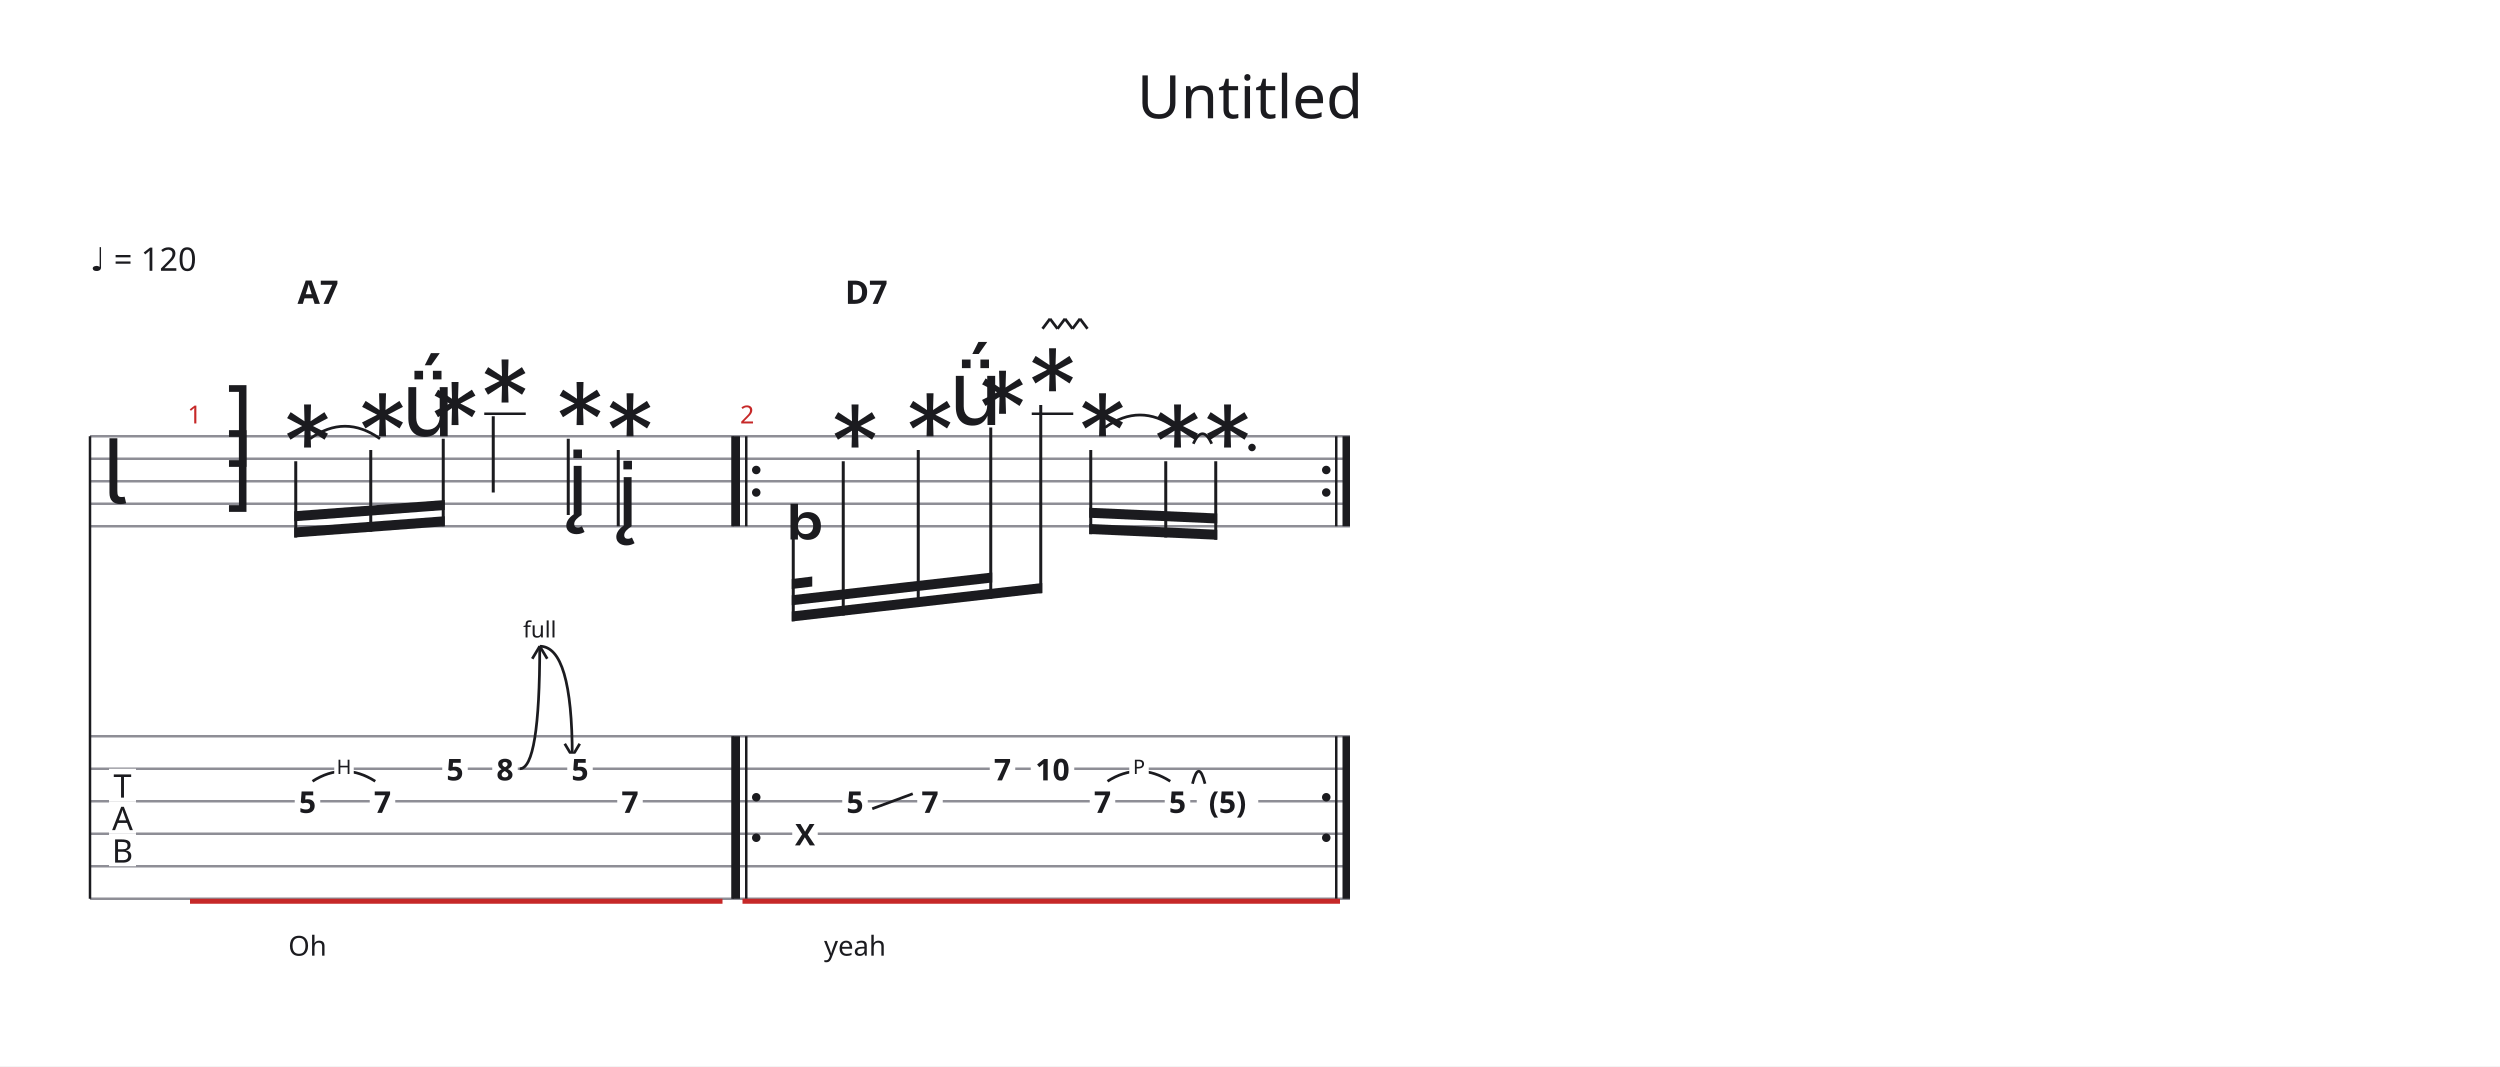
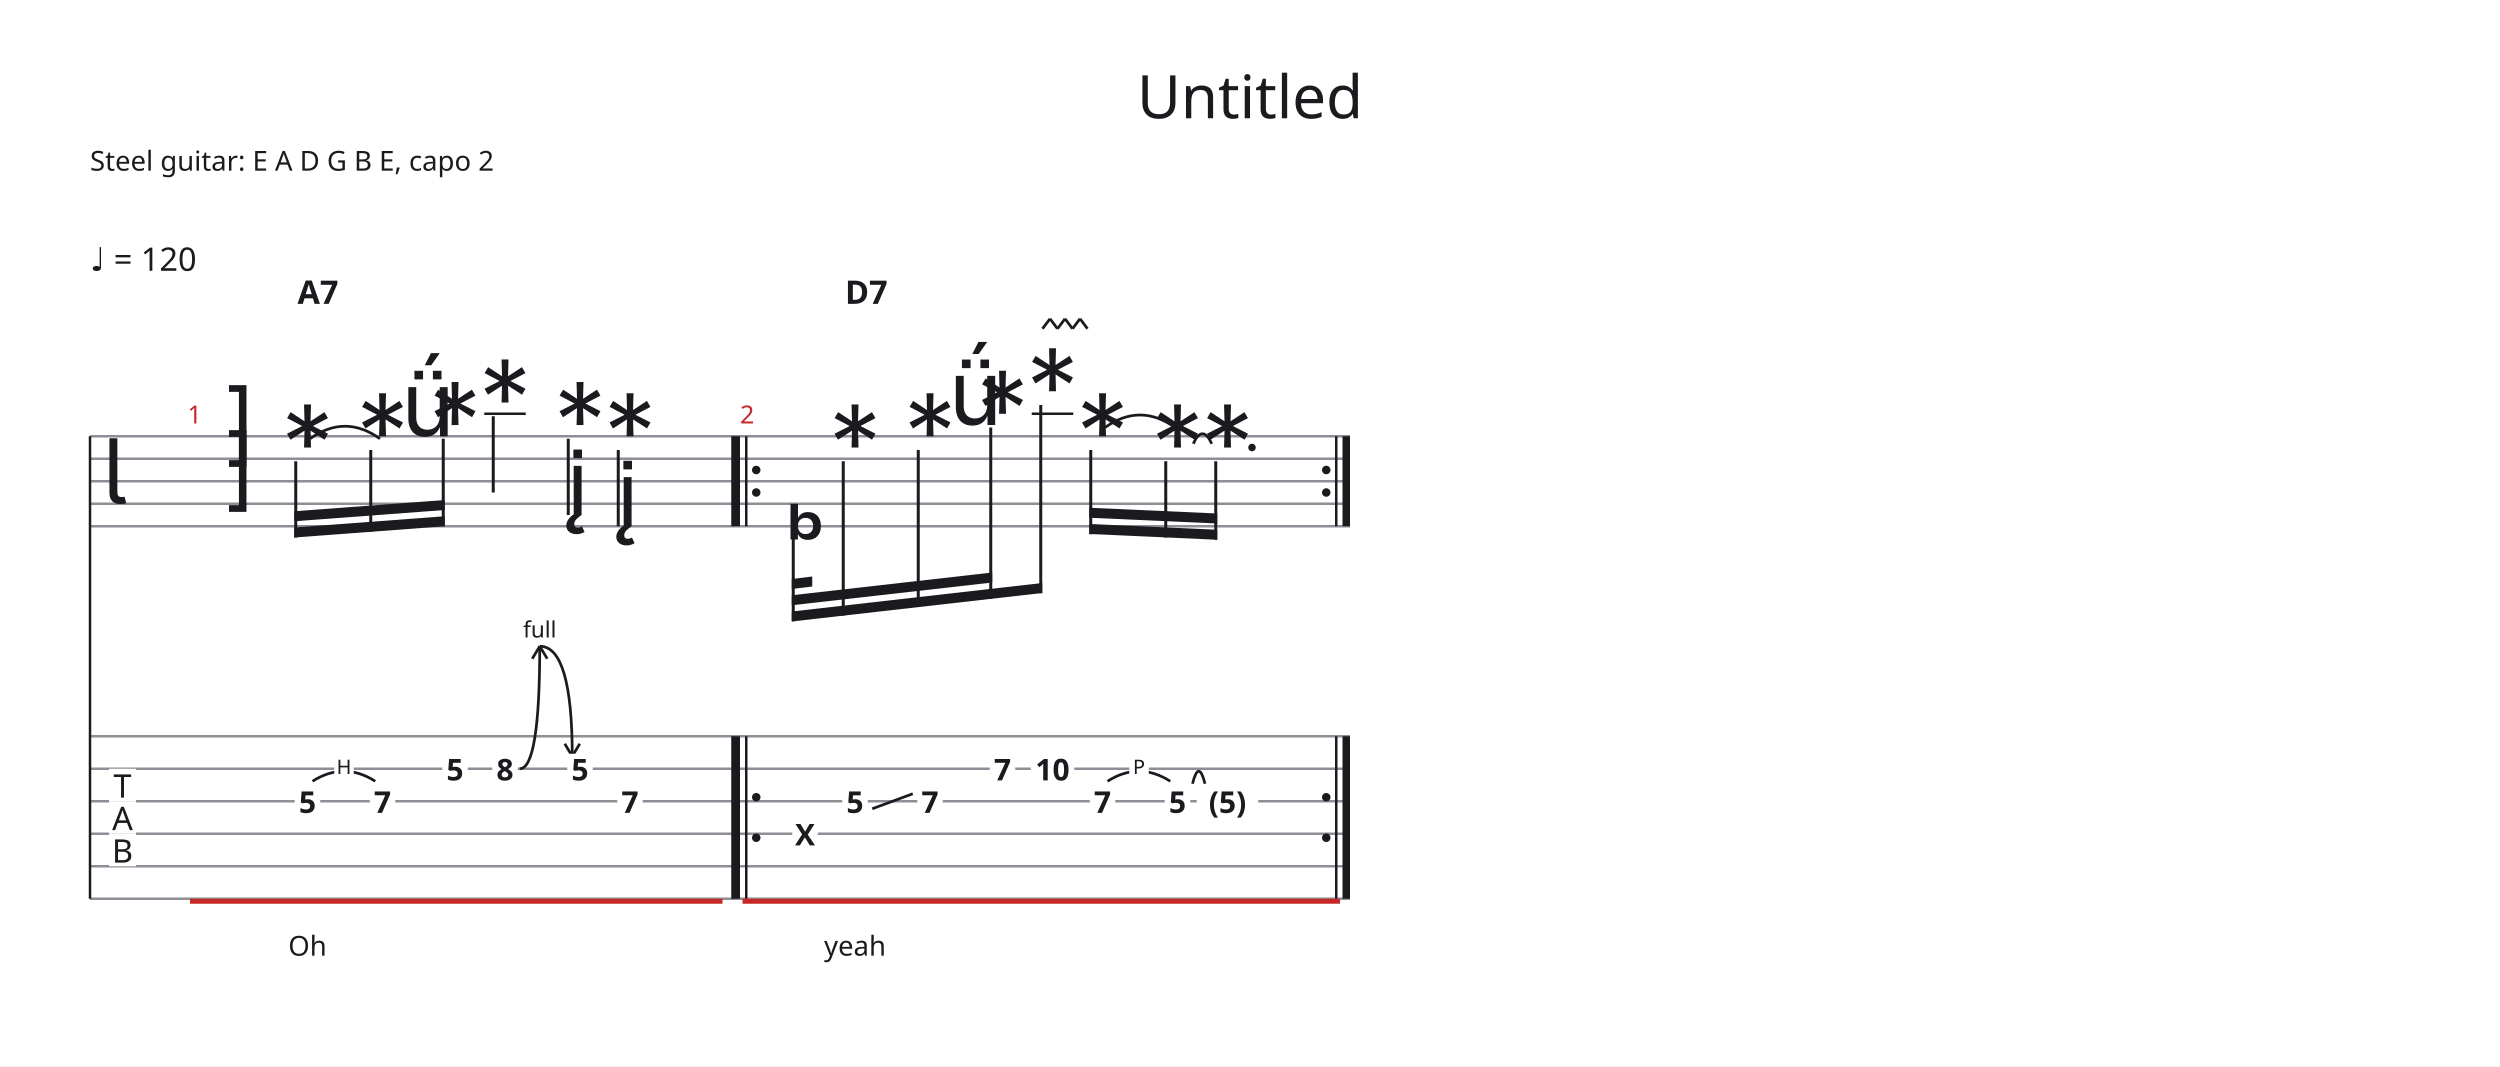
<svg xmlns="http://www.w3.org/2000/svg" width="1000" height="426.5" viewBox="0 0 1000 426.5">
  <style>@font-face { font-family: Bravura; src: url("../../../app/ui/public/fonts/Bravura.woff2"); }</style>
  <rect width="1000" height="426.5" fill="#ffffff" />
  <line x1="36" y1="359.5" x2="540" y2="359.5" stroke="#8e8e96" stroke-width="1" />
  <line x1="36" y1="346.5" x2="540" y2="346.5" stroke="#8e8e96" stroke-width="1" />
  <line x1="36" y1="333.5" x2="540" y2="333.5" stroke="#8e8e96" stroke-width="1" />
  <line x1="36" y1="320.5" x2="540" y2="320.5" stroke="#8e8e96" stroke-width="1" />
  <line x1="36" y1="307.5" x2="540" y2="307.5" stroke="#8e8e96" stroke-width="1" />
  <line x1="36" y1="294.5" x2="540" y2="294.5" stroke="#8e8e96" stroke-width="1" />
  <line x1="36" y1="210.5" x2="540" y2="210.5" stroke="#8e8e96" stroke-width="1" />
  <line x1="36" y1="201.5" x2="540" y2="201.5" stroke="#8e8e96" stroke-width="1" />
  <line x1="36" y1="192.5" x2="540" y2="192.5" stroke="#8e8e96" stroke-width="1" />
  <line x1="36" y1="183.5" x2="540" y2="183.5" stroke="#8e8e96" stroke-width="1" />
  <line x1="36" y1="174.5" x2="540" y2="174.5" stroke="#8e8e96" stroke-width="1" />
  <text x="500" y="38" font-family="system-ui, sans-serif" font-size="24" font-weight="400" text-anchor="middle" dominant-baseline="central" fill="#1b1b1f">Untitled</text>
+   <text x="36" y="64" font-family="system-ui, sans-serif" font-size="11" font-weight="400" text-anchor="start" dominant-baseline="central" fill="#1b1b1f">Steel guitar: E A D G B E, capo 2</text>
  <text x="123" y="183.5" font-family="Bravura" font-size="36" font-weight="400" text-anchor="middle" dominant-baseline="alphabetic" fill="#1b1b1f"></text>
  <path d="M124 175.5 Q138 165.5 152 175.5" fill="none" stroke="#1b1b1f" stroke-width="1.1" />
  <line x1="118.3" y1="184.5" x2="118.3" y2="215" stroke="#1b1b1f" stroke-width="1.2" />
  <text x="153" y="179" font-family="Bravura" font-size="36" font-weight="400" text-anchor="middle" dominant-baseline="alphabetic" fill="#1b1b1f"></text>
  <line x1="148.3" y1="180" x2="148.3" y2="212.7" stroke="#1b1b1f" stroke-width="1.2" />
  <text x="182" y="174.5" font-family="Bravura" font-size="36" font-weight="400" text-anchor="middle" dominant-baseline="alphabetic" fill="#1b1b1f"></text>
  <text x="171.2" y="174.5" font-family="Bravura" font-size="36" font-weight="400" text-anchor="middle" dominant-baseline="alphabetic" fill="#1b1b1f"></text>
  <line x1="177.3" y1="175.5" x2="177.3" y2="210.5" stroke="#1b1b1f" stroke-width="1.2" />
  <polygon points="117.7,211 177.9,206.5 177.9,210.5 117.7,215" fill="#1b1b1f" />
  <polygon points="117.7,204.5 177.9,200 177.9,204 117.7,208.5" fill="#1b1b1f" />
  <line x1="193.7" y1="165.5" x2="210.3" y2="165.5" stroke="#1b1b1f" stroke-width="1" />
  <text x="202" y="165.5" font-family="Bravura" font-size="36" font-weight="400" text-anchor="middle" dominant-baseline="alphabetic" fill="#1b1b1f"></text>
  <line x1="197.3" y1="166.5" x2="197.3" y2="197" stroke="#1b1b1f" stroke-width="1.2" />
  <text x="232" y="174.5" font-family="Bravura" font-size="36" font-weight="400" text-anchor="middle" dominant-baseline="alphabetic" fill="#1b1b1f"></text>
  <line x1="227.3" y1="175.5" x2="227.3" y2="206" stroke="#1b1b1f" stroke-width="1.2" />
  <text x="226.7" y="206" font-family="Bravura" font-size="36" font-weight="400" text-anchor="start" dominant-baseline="alphabetic" fill="#1b1b1f"></text>
  <text x="252" y="179" font-family="Bravura" font-size="36" font-weight="400" text-anchor="middle" dominant-baseline="alphabetic" fill="#1b1b1f"></text>
  <line x1="247.3" y1="180" x2="247.3" y2="210.5" stroke="#1b1b1f" stroke-width="1.2" />
  <text x="246.7" y="210.5" font-family="Bravura" font-size="36" font-weight="400" text-anchor="start" dominant-baseline="alphabetic" fill="#1b1b1f"></text>
  <text x="322" y="210.5" font-family="Bravura" font-size="36" font-weight="400" text-anchor="middle" dominant-baseline="alphabetic" fill="#1b1b1f"></text>
  <line x1="317.3" y1="211.5" x2="317.3" y2="248.5" stroke="#1b1b1f" stroke-width="1.2" />
  <text x="342" y="183.5" font-family="Bravura" font-size="36" font-weight="400" text-anchor="middle" dominant-baseline="alphabetic" fill="#1b1b1f"></text>
  <line x1="337.3" y1="184.5" x2="337.3" y2="246.2" stroke="#1b1b1f" stroke-width="1.2" />
  <text x="372" y="179" font-family="Bravura" font-size="36" font-weight="400" text-anchor="middle" dominant-baseline="alphabetic" fill="#1b1b1f"></text>
  <line x1="367.3" y1="180" x2="367.3" y2="242.8" stroke="#1b1b1f" stroke-width="1.2" />
  <text x="401" y="170" font-family="Bravura" font-size="36" font-weight="400" text-anchor="middle" dominant-baseline="alphabetic" fill="#1b1b1f"></text>
  <text x="390.2" y="170" font-family="Bravura" font-size="36" font-weight="400" text-anchor="middle" dominant-baseline="alphabetic" fill="#1b1b1f"></text>
  <line x1="396.3" y1="171" x2="396.3" y2="239.5" stroke="#1b1b1f" stroke-width="1.2" />
  <line x1="412.7" y1="165.5" x2="429.3" y2="165.5" stroke="#1b1b1f" stroke-width="1" />
  <text x="421" y="161" font-family="Bravura" font-size="36" font-weight="400" text-anchor="middle" dominant-baseline="alphabetic" fill="#1b1b1f"></text>
  <line x1="416.3" y1="162" x2="416.3" y2="237.3" stroke="#1b1b1f" stroke-width="1.2" />
  <polygon points="316.7,244.6 416.9,233.2 416.9,237.2 316.7,248.6" fill="#1b1b1f" />
  <polygon points="316.7,238.1 396.9,229 396.9,233 316.7,242.1" fill="#1b1b1f" />
  <polygon points="316.7,231.6 324.9,230.6 324.9,234.6 316.7,235.6" fill="#1b1b1f" />
  <text x="441" y="179" font-family="Bravura" font-size="36" font-weight="400" text-anchor="middle" dominant-baseline="alphabetic" fill="#1b1b1f"></text>
  <path d="M442 171 Q456 161 470 171" fill="none" stroke="#1b1b1f" stroke-width="1.1" />
  <line x1="436.3" y1="180" x2="436.3" y2="213.7" stroke="#1b1b1f" stroke-width="1.2" />
  <text x="471" y="183.5" font-family="Bravura" font-size="36" font-weight="400" text-anchor="middle" dominant-baseline="alphabetic" fill="#1b1b1f"></text>
  <line x1="466.3" y1="184.5" x2="466.3" y2="215" stroke="#1b1b1f" stroke-width="1.2" />
  <text x="491" y="183.5" font-family="Bravura" font-size="36" font-weight="400" text-anchor="middle" dominant-baseline="alphabetic" fill="#1b1b1f"></text>
  <circle cx="500.8" cy="179" r="1.5" fill="#1b1b1f" />
  <path d="M477.3 177.5 Q481 169.5 484.7 177.5" fill="none" stroke="#1b1b1f" stroke-width="1.1" />
  <line x1="486.3" y1="184.5" x2="486.3" y2="215.9" stroke="#1b1b1f" stroke-width="1.2" />
  <polygon points="435.7,209.6 486.9,211.9 486.9,215.9 435.7,213.6" fill="#1b1b1f" />
  <polygon points="435.7,203.1 486.9,205.4 486.9,209.4 435.7,207.1" fill="#1b1b1f" />
  <text x="41" y="201.5" font-family="Bravura" font-size="36" font-weight="400" text-anchor="start" dominant-baseline="alphabetic" fill="#1b1b1f"></text>
  <text x="96" y="183.5" font-family="Bravura" font-size="36" font-weight="400" text-anchor="middle" dominant-baseline="alphabetic" fill="#1b1b1f"></text>
  <text x="96" y="201.5" font-family="Bravura" font-size="36" font-weight="400" text-anchor="middle" dominant-baseline="alphabetic" fill="#1b1b1f"></text>
  <line x1="293" y1="174.5" x2="293" y2="210.5" stroke="#1b1b1f" stroke-width="1" />
  <rect x="293" y="174.5" width="3" height="36" fill="#1b1b1f" />
  <line x1="298.5" y1="174.5" x2="298.5" y2="210.5" stroke="#1b1b1f" stroke-width="1" />
  <circle cx="302.5" cy="188" r="1.7" fill="#1b1b1f" />
  <circle cx="302.5" cy="197" r="1.7" fill="#1b1b1f" />
  <circle cx="530.5" cy="188" r="1.7" fill="#1b1b1f" />
  <circle cx="530.5" cy="197" r="1.7" fill="#1b1b1f" />
  <line x1="534.5" y1="174.5" x2="534.5" y2="210.5" stroke="#1b1b1f" stroke-width="1" />
  <rect x="537" y="174.5" width="3" height="36" fill="#1b1b1f" />
  <text x="119" y="116.5" font-family="system-ui, sans-serif" font-size="13" font-weight="600" text-anchor="start" dominant-baseline="central" fill="#1b1b1f">A7</text>
  <text x="338" y="116.5" font-family="system-ui, sans-serif" font-size="13" font-weight="600" text-anchor="start" dominant-baseline="central" fill="#1b1b1f">D7</text>
  <line x1="417" y1="131.5" x2="420" y2="127.5" stroke="#1b1b1f" stroke-width="1.1" />
  <line x1="420" y1="127.5" x2="423" y2="131.5" stroke="#1b1b1f" stroke-width="1.1" />
  <line x1="423" y1="131.5" x2="426" y2="127.5" stroke="#1b1b1f" stroke-width="1.1" />
  <line x1="426" y1="127.5" x2="429" y2="131.5" stroke="#1b1b1f" stroke-width="1.1" />
  <line x1="429" y1="131.5" x2="432" y2="127.5" stroke="#1b1b1f" stroke-width="1.1" />
  <line x1="432" y1="127.5" x2="435" y2="131.5" stroke="#1b1b1f" stroke-width="1.1" />
  <rect x="117.9" y="314.5" width="10.2" height="12.0" fill="#ffffff" />
  <text x="123" y="320.5" font-family="system-ui, sans-serif" font-size="12" font-weight="600" text-anchor="middle" dominant-baseline="central" fill="#1b1b1f">5</text>
  <path d="M125 312.5 Q137.55 304.5 150.1 312.5" fill="none" stroke="#1b1b1f" stroke-width="1.1" />
  <rect x="133.7" y="302.5" width="7.8" height="8.0" fill="#ffffff" />
  <text x="137.6" y="306.5" font-family="system-ui, sans-serif" font-size="8" font-weight="400" text-anchor="middle" dominant-baseline="central" fill="#1b1b1f">H</text>
  <text x="123" y="378" font-family="system-ui, sans-serif" font-size="11" font-weight="400" text-anchor="middle" dominant-baseline="central" fill="#1b1b1f">Oh</text>
  <rect x="147.9" y="314.5" width="10.2" height="12.0" fill="#ffffff" />
  <text x="153" y="320.5" font-family="system-ui, sans-serif" font-size="12" font-weight="600" text-anchor="middle" dominant-baseline="central" fill="#1b1b1f">7</text>
  <rect x="176.9" y="301.5" width="10.2" height="12.0" fill="#ffffff" />
  <text x="182" y="307.5" font-family="system-ui, sans-serif" font-size="12" font-weight="600" text-anchor="middle" dominant-baseline="central" fill="#1b1b1f">5</text>
  <rect x="196.9" y="301.5" width="10.2" height="12.0" fill="#ffffff" />
  <text x="202" y="307.5" font-family="system-ui, sans-serif" font-size="12" font-weight="600" text-anchor="middle" dominant-baseline="central" fill="#1b1b1f">8</text>
  <path d="M207.9 307.5 Q215.9 307.5 215.9 258.5" fill="none" stroke="#1b1b1f" stroke-width="1.1" />
  <line x1="215.9" y1="258.5" x2="212.9" y2="263.5" stroke="#1b1b1f" stroke-width="1.1" />
  <line x1="215.9" y1="258.5" x2="218.9" y2="263.5" stroke="#1b1b1f" stroke-width="1.1" />
  <path d="M215.9 258.5 Q228.9 258.5 228.9 302.5" fill="none" stroke="#1b1b1f" stroke-width="1.1" />
  <line x1="228.9" y1="302.5" x2="225.9" y2="297.5" stroke="#1b1b1f" stroke-width="1.1" />
  <line x1="228.9" y1="302.5" x2="231.9" y2="297.5" stroke="#1b1b1f" stroke-width="1.1" />
  <text x="215.9" y="251.5" font-family="system-ui, sans-serif" font-size="9" font-weight="400" text-anchor="middle" dominant-baseline="central" fill="#1b1b1f">full</text>
  <rect x="226.9" y="301.5" width="10.2" height="12.0" fill="#ffffff" />
  <text x="232" y="307.5" font-family="system-ui, sans-serif" font-size="12" font-weight="600" text-anchor="middle" dominant-baseline="central" fill="#1b1b1f">5</text>
  <rect x="246.9" y="314.5" width="10.2" height="12.0" fill="#ffffff" />
  <text x="252" y="320.5" font-family="system-ui, sans-serif" font-size="12" font-weight="600" text-anchor="middle" dominant-baseline="central" fill="#1b1b1f">7</text>
  <rect x="316.9" y="327.5" width="10.2" height="12.0" fill="#ffffff" />
  <text x="322" y="333.5" font-family="system-ui, sans-serif" font-size="12" font-weight="600" text-anchor="middle" dominant-baseline="central" fill="#1b1b1f">X</text>
  <rect x="336.9" y="314.5" width="10.2" height="12.0" fill="#ffffff" />
  <text x="342" y="320.5" font-family="system-ui, sans-serif" font-size="12" font-weight="600" text-anchor="middle" dominant-baseline="central" fill="#1b1b1f">5</text>
  <line x1="348.9" y1="323.5" x2="365.1" y2="317.5" stroke="#1b1b1f" stroke-width="1.1" />
  <text x="342" y="378" font-family="system-ui, sans-serif" font-size="11" font-weight="400" text-anchor="middle" dominant-baseline="central" fill="#1b1b1f">yeah</text>
  <rect x="366.9" y="314.5" width="10.2" height="12.0" fill="#ffffff" />
  <text x="372" y="320.5" font-family="system-ui, sans-serif" font-size="12" font-weight="600" text-anchor="middle" dominant-baseline="central" fill="#1b1b1f">7</text>
  <rect x="395.9" y="301.5" width="10.2" height="12.0" fill="#ffffff" />
  <text x="401" y="307.5" font-family="system-ui, sans-serif" font-size="12" font-weight="600" text-anchor="middle" dominant-baseline="central" fill="#1b1b1f">7</text>
  <rect x="412.3" y="301.5" width="17.4" height="12.0" fill="#ffffff" />
  <text x="421" y="307.5" font-family="system-ui, sans-serif" font-size="12" font-weight="600" text-anchor="middle" dominant-baseline="central" fill="#1b1b1f">10</text>
  <rect x="435.9" y="314.5" width="10.2" height="12.0" fill="#ffffff" />
  <text x="441" y="320.5" font-family="system-ui, sans-serif" font-size="12" font-weight="600" text-anchor="middle" dominant-baseline="central" fill="#1b1b1f">7</text>
  <path d="M443 312.5 Q455.55 304.5 468.1 312.5" fill="none" stroke="#1b1b1f" stroke-width="1.1" />
  <rect x="451.7" y="302.5" width="7.8" height="8.0" fill="#ffffff" />
  <text x="455.6" y="306.5" font-family="system-ui, sans-serif" font-size="8" font-weight="400" text-anchor="middle" dominant-baseline="central" fill="#1b1b1f">P</text>
  <rect x="465.9" y="314.5" width="10.2" height="12.0" fill="#ffffff" />
  <text x="471" y="320.5" font-family="system-ui, sans-serif" font-size="12" font-weight="600" text-anchor="middle" dominant-baseline="central" fill="#1b1b1f">5</text>
  <rect x="478.7" y="314.5" width="24.6" height="12.0" fill="#ffffff" />
  <text x="491" y="320.5" font-family="system-ui, sans-serif" font-size="12" font-weight="600" text-anchor="middle" dominant-baseline="central" fill="#1b1b1f">(5)</text>
  <path d="M477 313.5 Q479.5 303.5 482 313.5" fill="none" stroke="#1b1b1f" stroke-width="1.1" />
  <rect x="43.6" y="307.5" width="10.8" height="13.0" fill="#ffffff" />
  <text x="49" y="314" font-family="system-ui, sans-serif" font-size="13" font-weight="400" text-anchor="middle" dominant-baseline="central" fill="#1b1b1f">T</text>
  <rect x="43.6" y="320.5" width="10.8" height="13.0" fill="#ffffff" />
  <text x="49" y="327" font-family="system-ui, sans-serif" font-size="13" font-weight="400" text-anchor="middle" dominant-baseline="central" fill="#1b1b1f">A</text>
  <rect x="43.6" y="333.5" width="10.8" height="13.0" fill="#ffffff" />
  <text x="49" y="340" font-family="system-ui, sans-serif" font-size="13" font-weight="400" text-anchor="middle" dominant-baseline="central" fill="#1b1b1f">B</text>
  <line x1="293" y1="294.5" x2="293" y2="359.5" stroke="#1b1b1f" stroke-width="1" />
  <rect x="293" y="294.5" width="3" height="65" fill="#1b1b1f" />
  <line x1="298.5" y1="294.5" x2="298.5" y2="359.5" stroke="#1b1b1f" stroke-width="1" />
  <circle cx="302.5" cy="318.9" r="1.7" fill="#1b1b1f" />
  <circle cx="302.5" cy="335.1" r="1.7" fill="#1b1b1f" />
  <circle cx="530.5" cy="318.9" r="1.7" fill="#1b1b1f" />
  <circle cx="530.5" cy="335.1" r="1.7" fill="#1b1b1f" />
  <line x1="534.5" y1="294.5" x2="534.5" y2="359.5" stroke="#1b1b1f" stroke-width="1" />
  <rect x="537" y="294.5" width="3" height="65" fill="#1b1b1f" />
  <text x="75" y="165.5" font-family="system-ui, sans-serif" font-size="10" font-weight="400" text-anchor="start" dominant-baseline="central" fill="#c62828">1</text>
  <text x="296" y="165.5" font-family="system-ui, sans-serif" font-size="10" font-weight="400" text-anchor="start" dominant-baseline="central" fill="#c62828">2</text>
  <rect x="76" y="359.5" width="213" height="2" fill="#c62828" />
  <rect x="297" y="359.5" width="239" height="2" fill="#c62828" />
  <line x1="36" y1="174.5" x2="36" y2="359.5" stroke="#1b1b1f" stroke-width="1" />
  <text x="36" y="102" font-family="system-ui, sans-serif" font-size="13" font-weight="400" text-anchor="start" dominant-baseline="central" fill="#1b1b1f">♩ = 120</text>
</svg>
